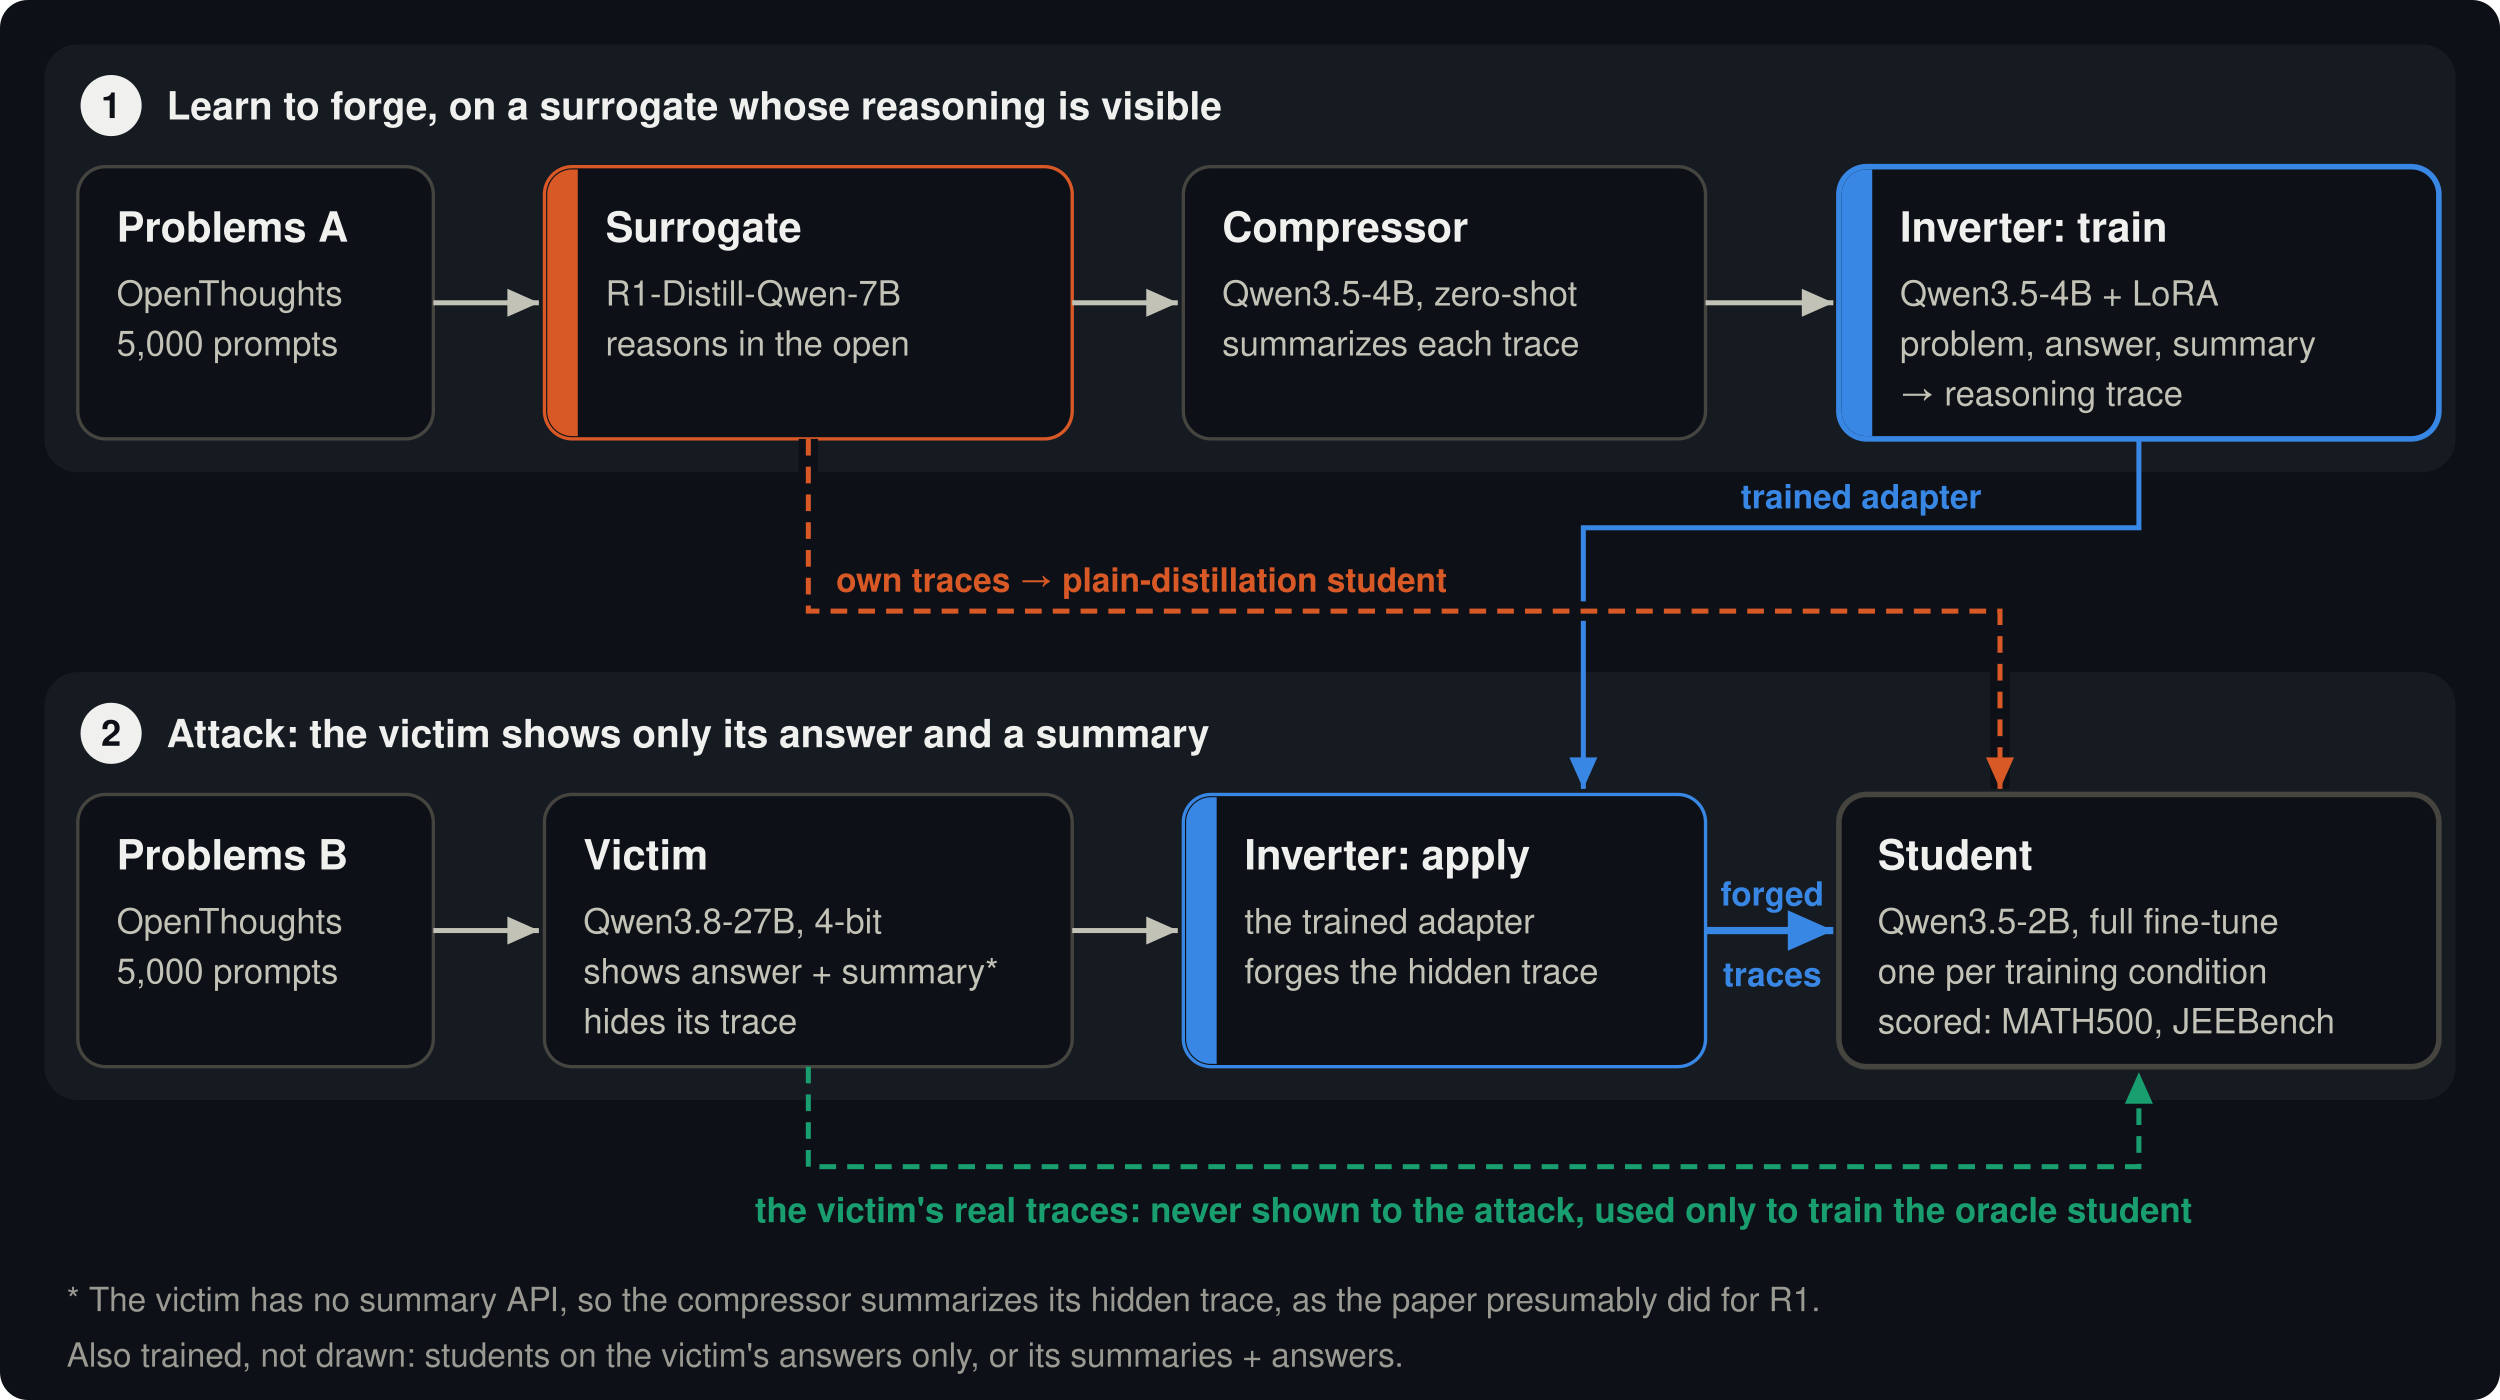
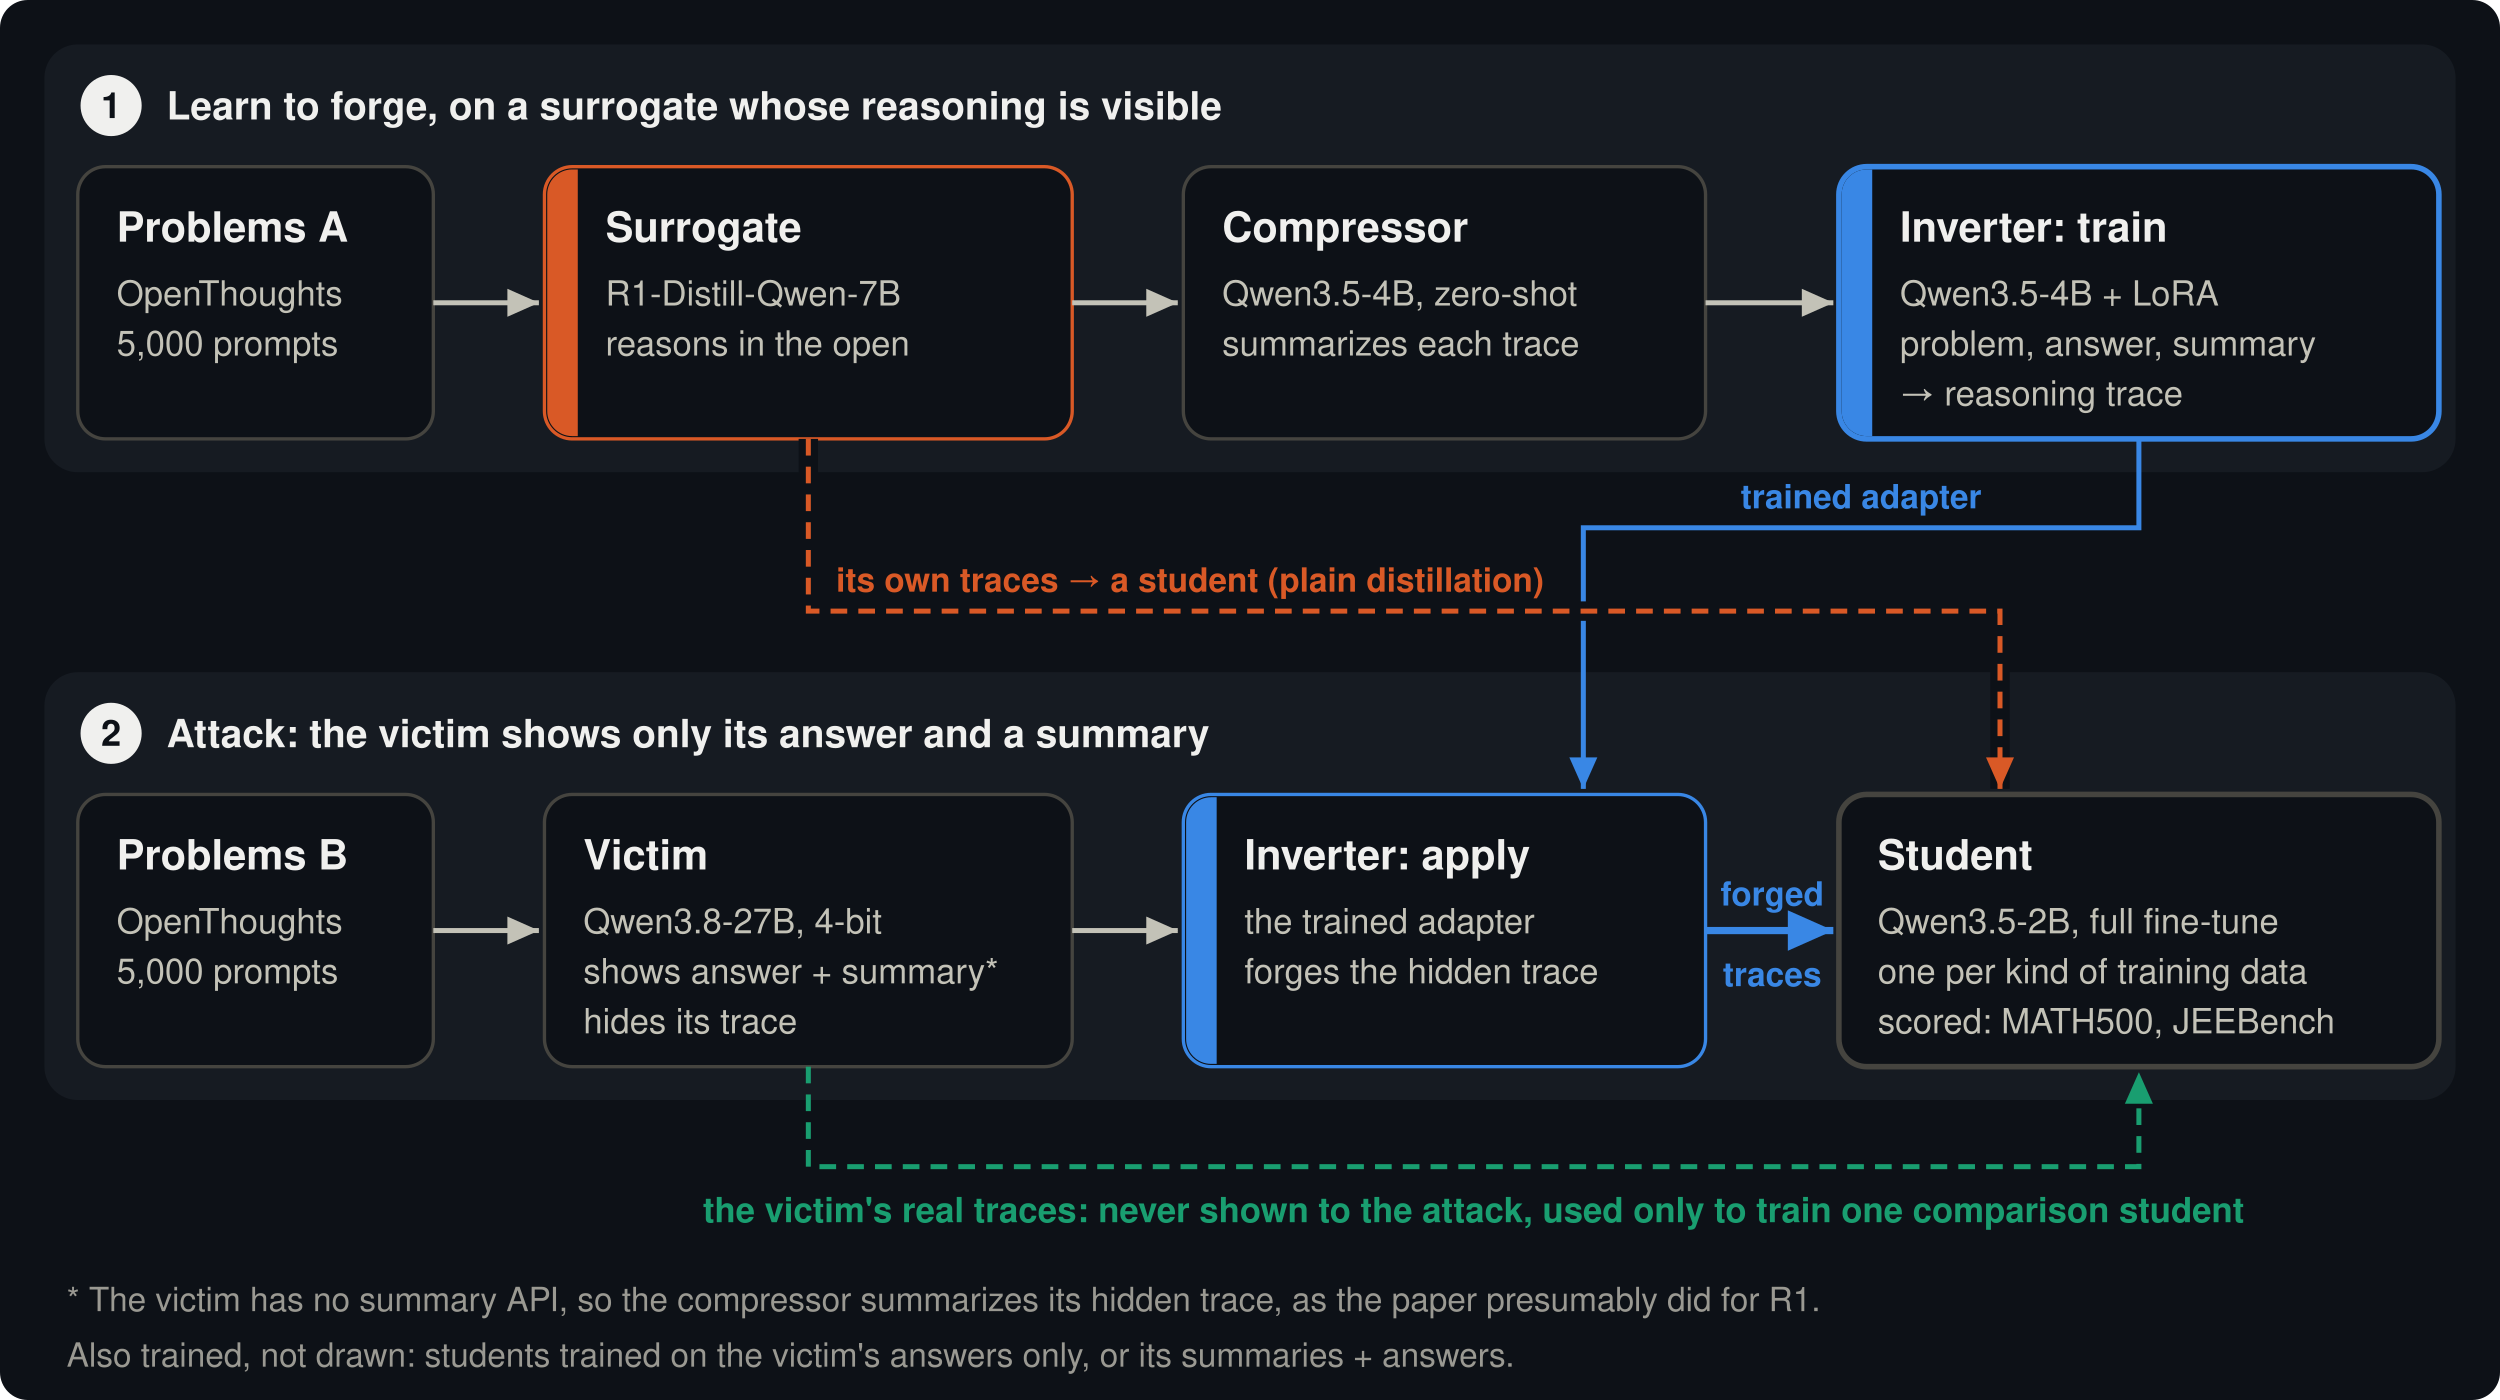
<svg xmlns="http://www.w3.org/2000/svg" width="900" height="504" viewBox="0 0 900 504" role="img" aria-label="Pipeline: surrogate, compressor, inverter, victim, student">
  <rect x="0.0" y="0.0" width="900.0" height="504.0" rx="10" fill="#0d1117" />
  <defs>
    <marker id="ah-ink" viewBox="0 0 10 10" refX="9" refY="5" markerWidth="7" markerHeight="7" orient="auto-start-reverse">
      <path d="M0,1 L9,5 L0,9 Z" fill="#c3c2b7" />
    </marker>
    <marker id="ah-forged" viewBox="0 0 10 10" refX="9" refY="5" markerWidth="7" markerHeight="7" orient="auto-start-reverse">
      <path d="M0,1 L9,5 L0,9 Z" fill="#3987e5" />
    </marker>
    <marker id="ah-oracle" viewBox="0 0 10 10" refX="9" refY="5" markerWidth="7" markerHeight="7" orient="auto-start-reverse">
      <path d="M0,1 L9,5 L0,9 Z" fill="#199e70" />
    </marker>
    <marker id="ah-distilled" viewBox="0 0 10 10" refX="9" refY="5" markerWidth="7" markerHeight="7" orient="auto-start-reverse">
      <path d="M0,1 L9,5 L0,9 Z" fill="#d95926" />
    </marker>
  </defs>
  <rect x="16.0" y="16.0" width="868.0" height="154.0" rx="12" fill="#161b22" />
  <circle cx="40" cy="38" r="11" fill="#f0f0ee" />
  <text x="40.0" y="42.5" font-family="system-ui, -apple-system, &quot;Segoe UI&quot;, Helvetica, Arial, sans-serif" font-size="13" fill="#0d1117" text-anchor="middle" font-weight="700" style="">1</text>
  <text x="60.0" y="43.0" font-family="system-ui, -apple-system, &quot;Segoe UI&quot;, Helvetica, Arial, sans-serif" font-size="14" fill="#f0f0ee" text-anchor="start" font-weight="600" style="">Learn to forge, on a surrogate whose reasoning is visible</text>
  <rect x="16.0" y="242.0" width="868.0" height="154.0" rx="12" fill="#161b22" />
  <circle cx="40" cy="264" r="11" fill="#f0f0ee" />
  <text x="40.0" y="268.5" font-family="system-ui, -apple-system, &quot;Segoe UI&quot;, Helvetica, Arial, sans-serif" font-size="13" fill="#0d1117" text-anchor="middle" font-weight="700" style="">2</text>
  <text x="60.0" y="269.0" font-family="system-ui, -apple-system, &quot;Segoe UI&quot;, Helvetica, Arial, sans-serif" font-size="14" fill="#f0f0ee" text-anchor="start" font-weight="600" style="">Attack: the victim shows only its answer and a summary</text>
  <rect x="28.0" y="60.0" width="128.0" height="98.0" rx="10" fill="#0d1117" stroke="#45443f" stroke-width="1.2" />
  <text x="42.0" y="87.0" font-family="system-ui, -apple-system, &quot;Segoe UI&quot;, Helvetica, Arial, sans-serif" font-size="15" fill="#f0f0ee" text-anchor="start" font-weight="700" style="">Problems A</text>
  <text x="42.0" y="110.0" font-family="system-ui, -apple-system, &quot;Segoe UI&quot;, Helvetica, Arial, sans-serif" font-size="12.5" fill="#c3c2b7" text-anchor="start" font-weight="normal" style="">OpenThoughts</text>
  <text x="42.0" y="128.0" font-family="system-ui, -apple-system, &quot;Segoe UI&quot;, Helvetica, Arial, sans-serif" font-size="12.5" fill="#c3c2b7" text-anchor="start" font-weight="normal" style="">5,000 prompts</text>
  <rect x="196.0" y="60.0" width="190.0" height="98.0" rx="10" fill="#0d1117" stroke="#d95926" stroke-width="1.2" />
  <path d="M197.0,70.0 a9,9 0 0 1 9,-9 H208.0 V157.0 H206.0 a9,9 0 0 1 -9,-9 Z" fill="#d95926" />
  <text x="218.0" y="87.0" font-family="system-ui, -apple-system, &quot;Segoe UI&quot;, Helvetica, Arial, sans-serif" font-size="15" fill="#f0f0ee" text-anchor="start" font-weight="700" style="">Surrogate</text>
  <text x="218.0" y="110.0" font-family="system-ui, -apple-system, &quot;Segoe UI&quot;, Helvetica, Arial, sans-serif" font-size="12.5" fill="#c3c2b7" text-anchor="start" font-weight="normal" style="">R1-Distill-Qwen-7B</text>
  <text x="218.0" y="128.0" font-family="system-ui, -apple-system, &quot;Segoe UI&quot;, Helvetica, Arial, sans-serif" font-size="12.5" fill="#c3c2b7" text-anchor="start" font-weight="normal" style="">reasons in the open</text>
  <rect x="426.0" y="60.0" width="188.0" height="98.0" rx="10" fill="#0d1117" stroke="#45443f" stroke-width="1.2" />
  <text x="440.0" y="87.0" font-family="system-ui, -apple-system, &quot;Segoe UI&quot;, Helvetica, Arial, sans-serif" font-size="15" fill="#f0f0ee" text-anchor="start" font-weight="700" style="">Compressor</text>
  <text x="440.0" y="110.0" font-family="system-ui, -apple-system, &quot;Segoe UI&quot;, Helvetica, Arial, sans-serif" font-size="12.5" fill="#c3c2b7" text-anchor="start" font-weight="normal" style="">Qwen3.5-4B, zero-shot</text>
  <text x="440.0" y="128.0" font-family="system-ui, -apple-system, &quot;Segoe UI&quot;, Helvetica, Arial, sans-serif" font-size="12.5" fill="#c3c2b7" text-anchor="start" font-weight="normal" style="">summarizes each trace</text>
  <rect x="662.0" y="60.0" width="216.0" height="98.0" rx="10" fill="#0d1117" stroke="#3987e5" stroke-width="2" />
  <path d="M663.0,70.0 a9,9 0 0 1 9,-9 H674.0 V157.0 H672.0 a9,9 0 0 1 -9,-9 Z" fill="#3987e5" />
  <text x="684.0" y="87.0" font-family="system-ui, -apple-system, &quot;Segoe UI&quot;, Helvetica, Arial, sans-serif" font-size="15" fill="#f0f0ee" text-anchor="start" font-weight="700" style="">Inverter: train</text>
  <text x="684.0" y="110.0" font-family="system-ui, -apple-system, &quot;Segoe UI&quot;, Helvetica, Arial, sans-serif" font-size="12.5" fill="#c3c2b7" text-anchor="start" font-weight="normal" style="">Qwen3.5-4B + LoRA</text>
  <text x="684.0" y="128.0" font-family="system-ui, -apple-system, &quot;Segoe UI&quot;, Helvetica, Arial, sans-serif" font-size="12.5" fill="#c3c2b7" text-anchor="start" font-weight="normal" style="">problem, answer, summary</text>
  <text x="684.0" y="146.0" font-family="system-ui, -apple-system, &quot;Segoe UI&quot;, Helvetica, Arial, sans-serif" font-size="12.5" fill="#c3c2b7" text-anchor="start" font-weight="normal" style="">→ reasoning trace</text>
  <line x1="156.0" y1="109.0" x2="194.0" y2="109.0" stroke="#c3c2b7" stroke-width="1.8" marker-end="url(#ah-ink)" />
  <line x1="386.0" y1="109.0" x2="424.0" y2="109.0" stroke="#c3c2b7" stroke-width="1.8" marker-end="url(#ah-ink)" />
  <line x1="614.0" y1="109.0" x2="660.0" y2="109.0" stroke="#c3c2b7" stroke-width="1.8" marker-end="url(#ah-ink)" />
  <rect x="28.0" y="286.0" width="128.0" height="98.0" rx="10" fill="#0d1117" stroke="#45443f" stroke-width="1.2" />
  <text x="42.0" y="313.0" font-family="system-ui, -apple-system, &quot;Segoe UI&quot;, Helvetica, Arial, sans-serif" font-size="15" fill="#f0f0ee" text-anchor="start" font-weight="700" style="">Problems B</text>
  <text x="42.0" y="336.0" font-family="system-ui, -apple-system, &quot;Segoe UI&quot;, Helvetica, Arial, sans-serif" font-size="12.5" fill="#c3c2b7" text-anchor="start" font-weight="normal" style="">OpenThoughts</text>
  <text x="42.0" y="354.0" font-family="system-ui, -apple-system, &quot;Segoe UI&quot;, Helvetica, Arial, sans-serif" font-size="12.5" fill="#c3c2b7" text-anchor="start" font-weight="normal" style="">5,000 prompts</text>
  <rect x="196.0" y="286.0" width="190.0" height="98.0" rx="10" fill="#0d1117" stroke="#45443f" stroke-width="1.2" />
  <text x="210.0" y="313.0" font-family="system-ui, -apple-system, &quot;Segoe UI&quot;, Helvetica, Arial, sans-serif" font-size="15" fill="#f0f0ee" text-anchor="start" font-weight="700" style="">Victim</text>
  <text x="210.0" y="336.0" font-family="system-ui, -apple-system, &quot;Segoe UI&quot;, Helvetica, Arial, sans-serif" font-size="12.5" fill="#c3c2b7" text-anchor="start" font-weight="normal" style="">Qwen3.8-27B, 4-bit</text>
  <text x="210.0" y="354.0" font-family="system-ui, -apple-system, &quot;Segoe UI&quot;, Helvetica, Arial, sans-serif" font-size="12.5" fill="#c3c2b7" text-anchor="start" font-weight="normal" style="">shows answer + summary*</text>
  <text x="210.0" y="372.0" font-family="system-ui, -apple-system, &quot;Segoe UI&quot;, Helvetica, Arial, sans-serif" font-size="12.5" fill="#c3c2b7" text-anchor="start" font-weight="normal" style="">hides its trace</text>
  <rect x="426.0" y="286.0" width="188.0" height="98.0" rx="10" fill="#0d1117" stroke="#3987e5" stroke-width="1.2" />
  <path d="M427.0,296.0 a9,9 0 0 1 9,-9 H438.0 V383.0 H436.0 a9,9 0 0 1 -9,-9 Z" fill="#3987e5" />
  <text x="448.0" y="313.0" font-family="system-ui, -apple-system, &quot;Segoe UI&quot;, Helvetica, Arial, sans-serif" font-size="15" fill="#f0f0ee" text-anchor="start" font-weight="700" style="">Inverter: apply</text>
  <text x="448.0" y="336.0" font-family="system-ui, -apple-system, &quot;Segoe UI&quot;, Helvetica, Arial, sans-serif" font-size="12.5" fill="#c3c2b7" text-anchor="start" font-weight="normal" style="">the trained adapter</text>
  <text x="448.0" y="354.0" font-family="system-ui, -apple-system, &quot;Segoe UI&quot;, Helvetica, Arial, sans-serif" font-size="12.5" fill="#c3c2b7" text-anchor="start" font-weight="normal" style="">forges the hidden trace</text>
  <rect x="662.0" y="286.0" width="216.0" height="98.0" rx="10" fill="#0d1117" stroke="#45443f" stroke-width="2" />
  <text x="676.0" y="313.0" font-family="system-ui, -apple-system, &quot;Segoe UI&quot;, Helvetica, Arial, sans-serif" font-size="15" fill="#f0f0ee" text-anchor="start" font-weight="700" style="">Student</text>
  <text x="676.0" y="336.0" font-family="system-ui, -apple-system, &quot;Segoe UI&quot;, Helvetica, Arial, sans-serif" font-size="12.5" fill="#c3c2b7" text-anchor="start" font-weight="normal" style="">Qwen3.5-2B, full fine-tune</text>
-   <text x="676.0" y="354.0" font-family="system-ui, -apple-system, &quot;Segoe UI&quot;, Helvetica, Arial, sans-serif" font-size="12.5" fill="#c3c2b7" text-anchor="start" font-weight="normal" style="">one per training condition</text>
+   <text x="676.0" y="354.0" font-family="system-ui, -apple-system, &quot;Segoe UI&quot;, Helvetica, Arial, sans-serif" font-size="12.5" fill="#c3c2b7" text-anchor="start" font-weight="normal" style="">one per kind of training data</text>
  <text x="676.0" y="372.0" font-family="system-ui, -apple-system, &quot;Segoe UI&quot;, Helvetica, Arial, sans-serif" font-size="12.5" fill="#c3c2b7" text-anchor="start" font-weight="normal" style="">scored: MATH500, JEEBench</text>
  <line x1="156.0" y1="335.0" x2="194.0" y2="335.0" stroke="#c3c2b7" stroke-width="1.8" marker-end="url(#ah-ink)" />
  <line x1="386.0" y1="335.0" x2="424.0" y2="335.0" stroke="#c3c2b7" stroke-width="1.8" marker-end="url(#ah-ink)" />
  <line x1="614.0" y1="335.0" x2="660.0" y2="335.0" stroke="#3987e5" stroke-width="2.6" marker-end="url(#ah-forged)" />
  <text x="638.0" y="326.0" font-family="system-ui, -apple-system, &quot;Segoe UI&quot;, Helvetica, Arial, sans-serif" font-size="12" fill="#3987e5" text-anchor="middle" font-weight="700" style="">forged</text>
  <text x="638.0" y="355.0" font-family="system-ui, -apple-system, &quot;Segoe UI&quot;, Helvetica, Arial, sans-serif" font-size="12" fill="#3987e5" text-anchor="middle" font-weight="700" style="">traces</text>
  <path d="M770.0,158 V190 H570 V284" fill="none" stroke="#3987e5" stroke-width="1.8" marker-end="url(#ah-forged)" />
  <text x="670.0" y="183.0" font-family="system-ui, -apple-system, &quot;Segoe UI&quot;, Helvetica, Arial, sans-serif" font-size="12" fill="#3987e5" text-anchor="middle" font-weight="700" style="" paint-order="stroke" stroke="#0d1117" stroke-width="3" stroke-linejoin="round">trained adapter</text>
  <path d="M291.0,158 V220 H720 V284" fill="none" stroke="#0d1117" stroke-width="7" />
  <path d="M291.0,158 V220 H720 V284" fill="none" stroke="#d95926" stroke-width="1.8" stroke-dasharray="6 4" marker-end="url(#ah-distilled)" />
-   <text x="301.0" y="213.0" font-family="system-ui, -apple-system, &quot;Segoe UI&quot;, Helvetica, Arial, sans-serif" font-size="12" fill="#d95926" text-anchor="start" font-weight="700" style="" paint-order="stroke" stroke="#0d1117" stroke-width="3" stroke-linejoin="round">own traces → plain-distillation student</text>
+   <text x="301.0" y="213.0" font-family="system-ui, -apple-system, &quot;Segoe UI&quot;, Helvetica, Arial, sans-serif" font-size="12" fill="#d95926" text-anchor="start" font-weight="700" style="" paint-order="stroke" stroke="#0d1117" stroke-width="3" stroke-linejoin="round">its own traces → a student (plain distillation)</text>
  <path d="M291.0,384 V420 H770.0 V386" fill="none" stroke="#199e70" stroke-width="1.8" stroke-dasharray="6 4" marker-end="url(#ah-oracle)" />
-   <text x="530.5" y="440.0" font-family="system-ui, -apple-system, &quot;Segoe UI&quot;, Helvetica, Arial, sans-serif" font-size="12.5" fill="#199e70" text-anchor="middle" font-weight="700" style="">the victim's real traces: never shown to the attack, used only to train the oracle student</text>
+   <text x="530.5" y="440.0" font-family="system-ui, -apple-system, &quot;Segoe UI&quot;, Helvetica, Arial, sans-serif" font-size="12.5" fill="#199e70" text-anchor="middle" font-weight="700" style="">the victim's real traces: never shown to the attack, used only to train one comparison student</text>
  <text x="24.0" y="472.0" font-family="system-ui, -apple-system, &quot;Segoe UI&quot;, Helvetica, Arial, sans-serif" font-size="12" fill="#9a9992" text-anchor="start" font-weight="normal" style="">* The victim has no summary API, so the compressor summarizes its hidden trace, as the paper presumably did for R1.</text>
-   <text x="24.0" y="492.0" font-family="system-ui, -apple-system, &quot;Segoe UI&quot;, Helvetica, Arial, sans-serif" font-size="12" fill="#9a9992" text-anchor="start" font-weight="normal" style="">Also trained, not drawn: students on the victim's answers only, or its summaries + answers.</text>
+   <text x="24.0" y="492.0" font-family="system-ui, -apple-system, &quot;Segoe UI&quot;, Helvetica, Arial, sans-serif" font-size="12" fill="#9a9992" text-anchor="start" font-weight="normal" style="">Also trained, not drawn: students trained on the victim's answers only, or its summaries + answers.</text>
</svg>
